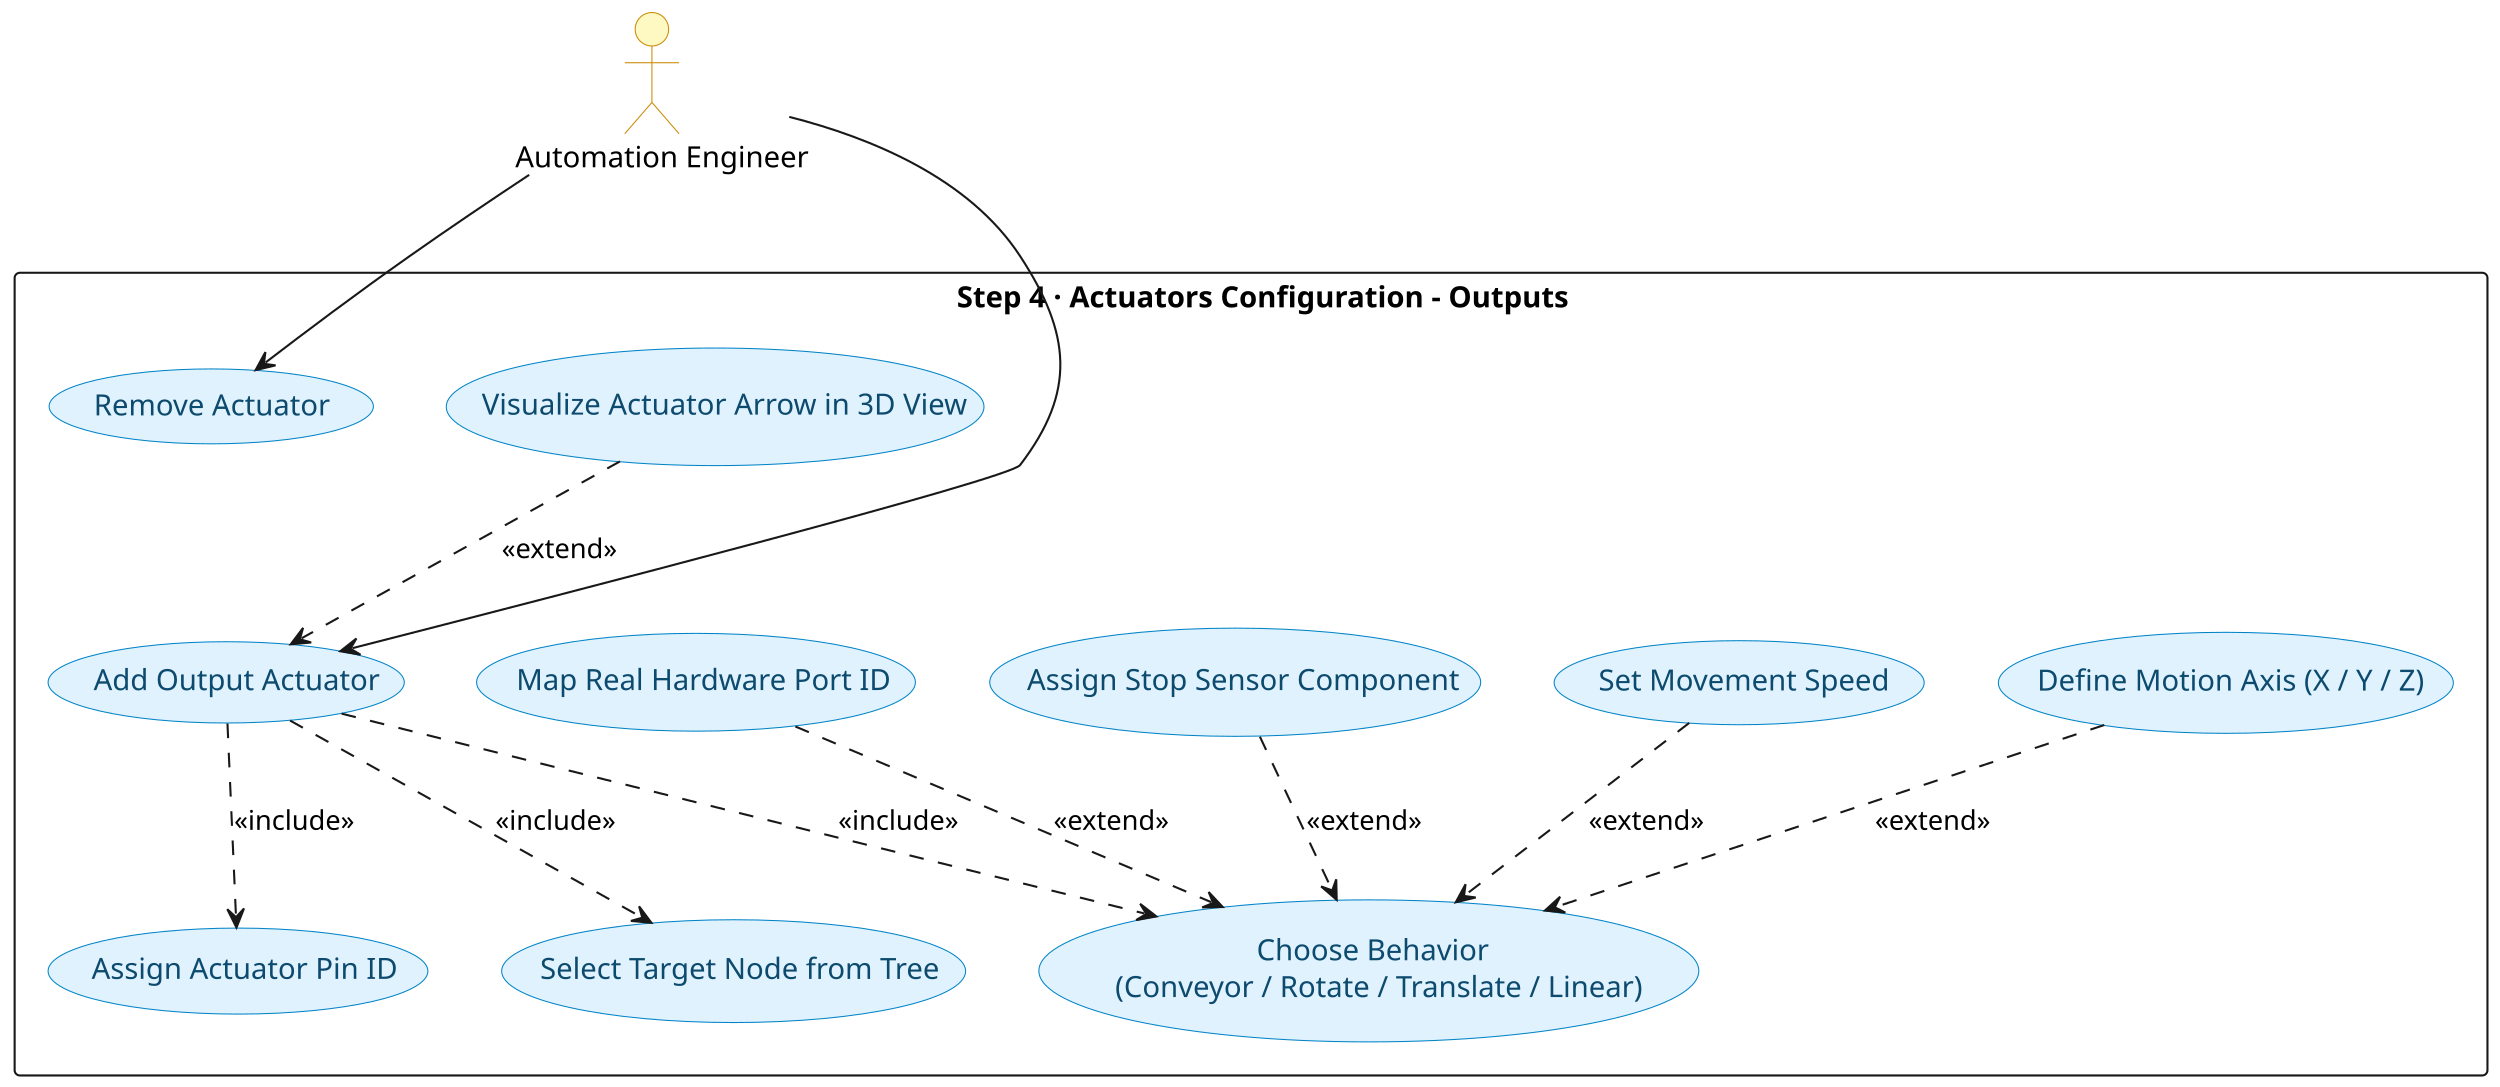
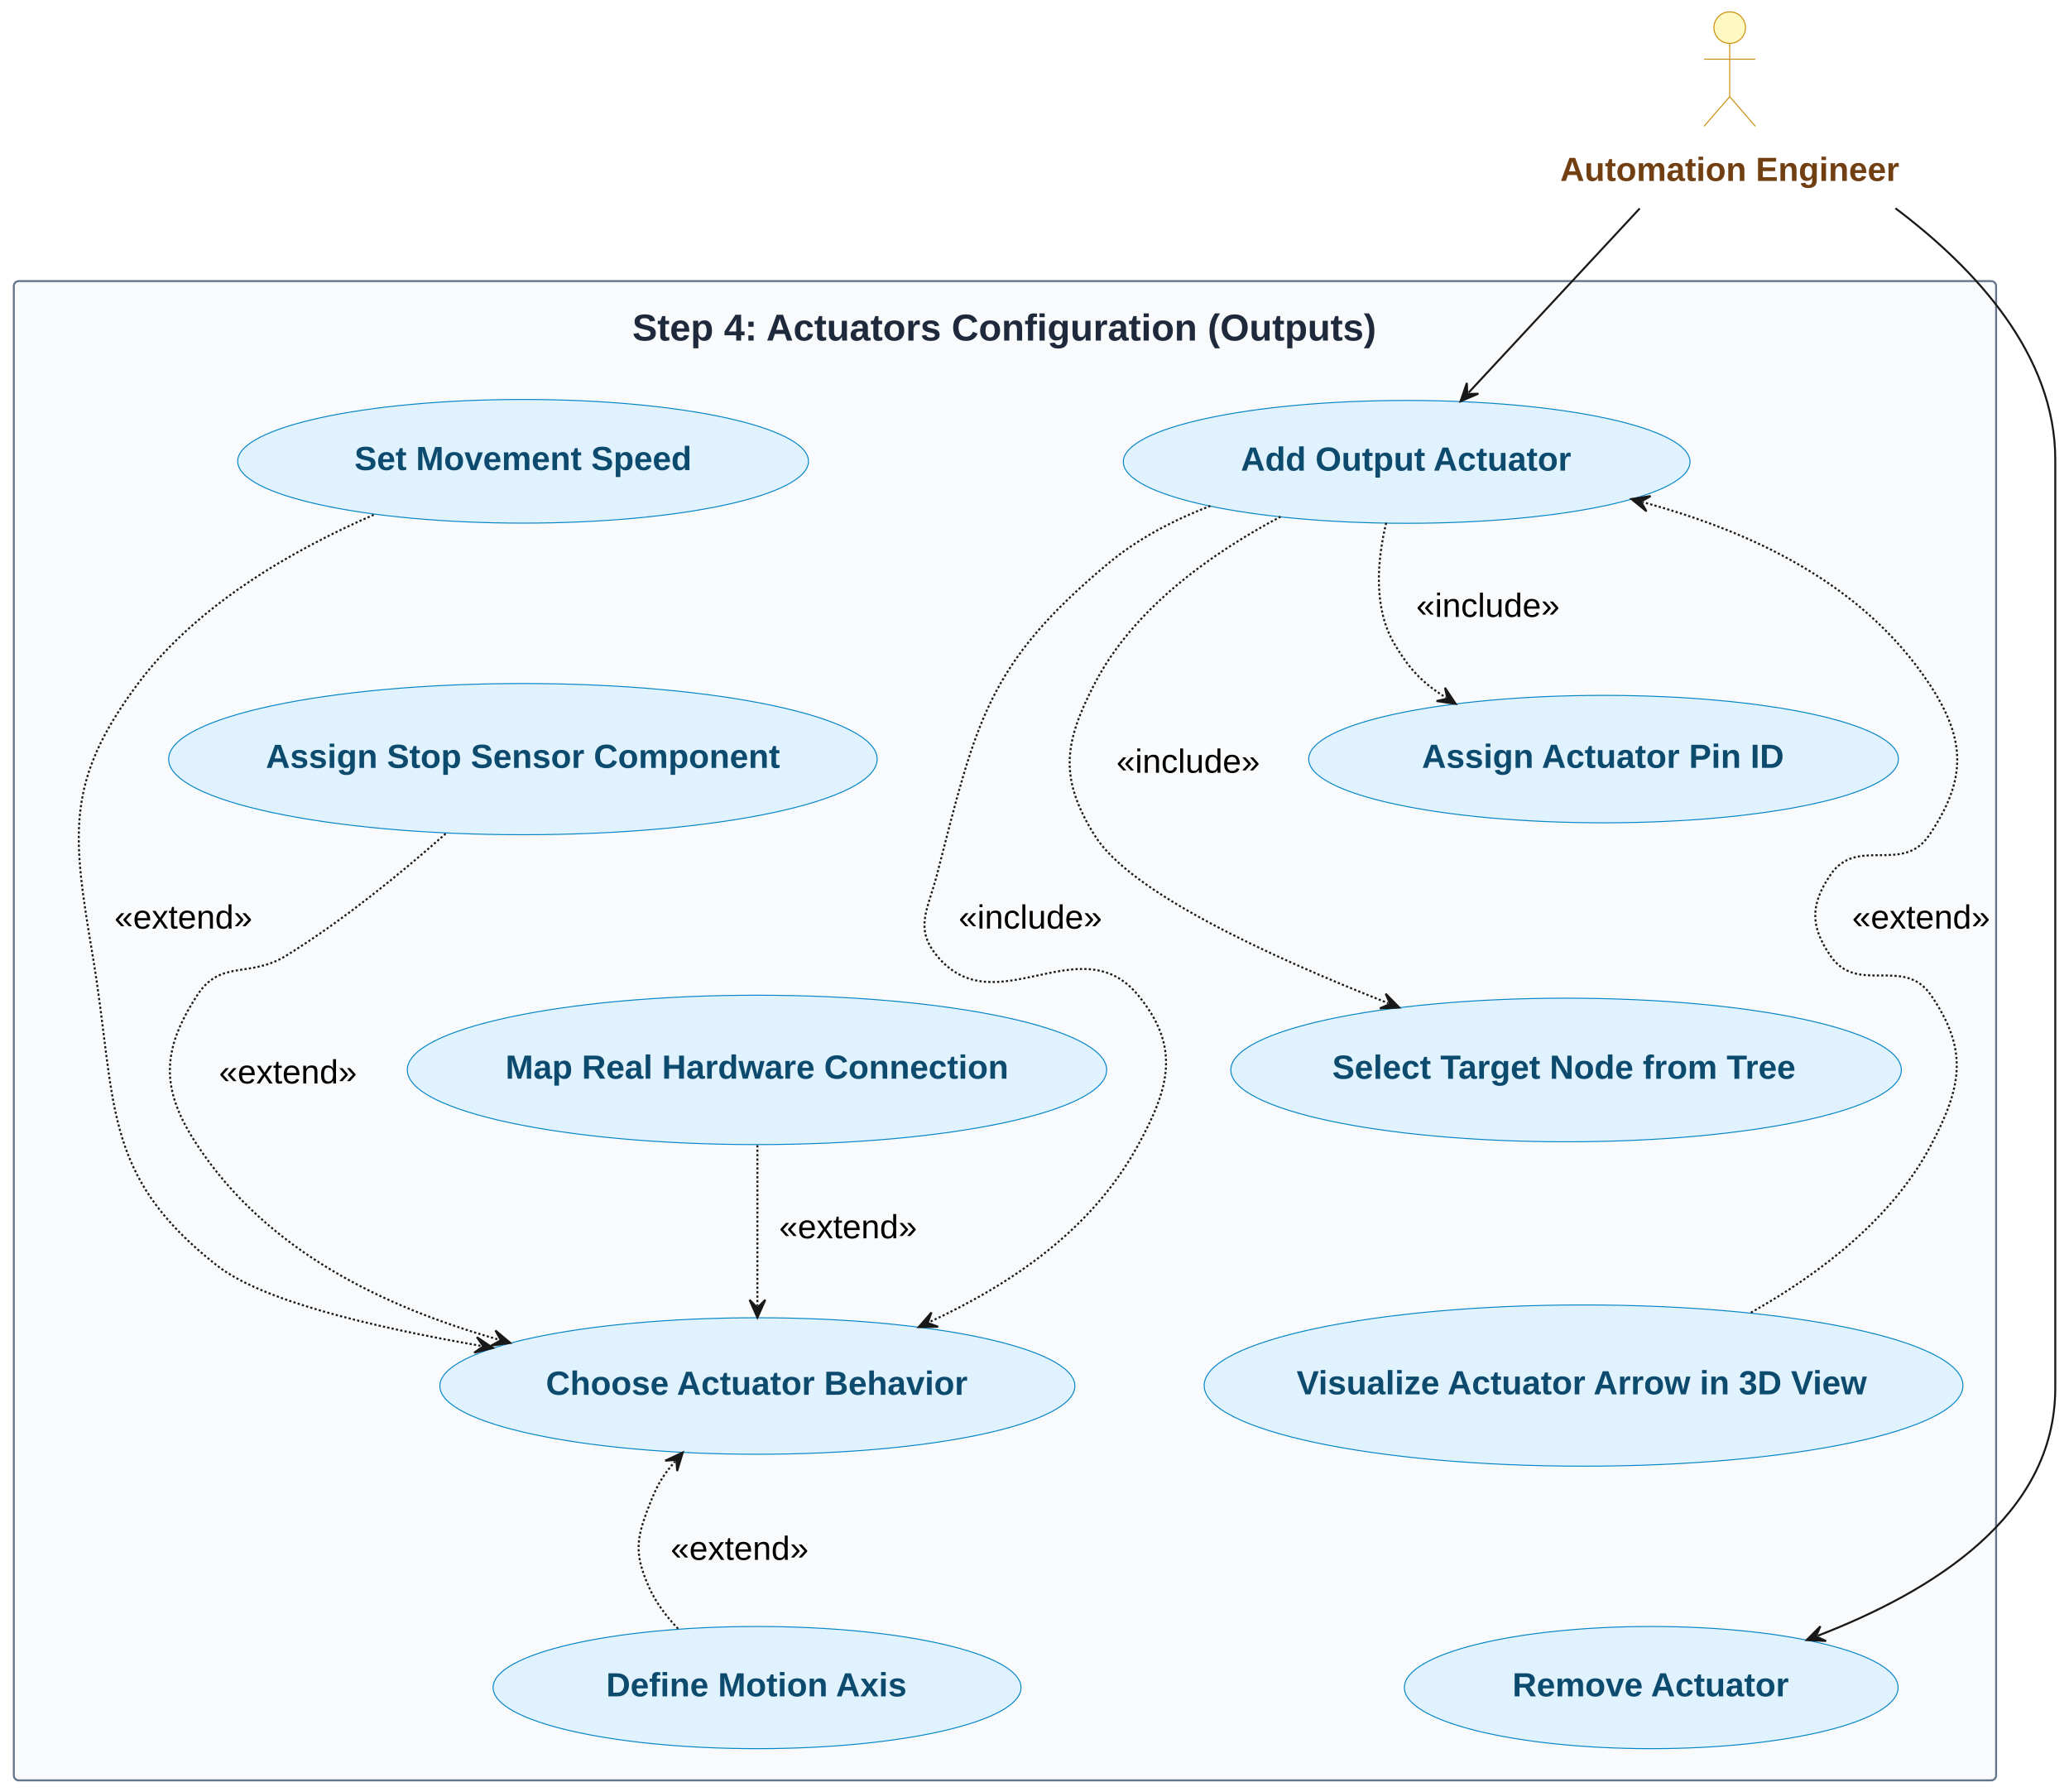
- <svg xmlns="http://www.w3.org/2000/svg" contentStyleType="text/css" height="520px" preserveAspectRatio="none" style="width:1196px;height:520px;background:#FFFFFF;" version="1.1" viewBox="0 0 1196 520" width="1196px" zoomAndPan="magnify">
+ <svg xmlns="http://www.w3.org/2000/svg" contentStyleType="text/css" height="5675px" preserveAspectRatio="none" style="width:6556px;height:5675px;background:#FFFFFF;" version="1.1" viewBox="0 0 6556 5675" width="6556.25px" zoomAndPan="magnify">
  <defs />
  <g>
-     <g id="cluster_Step 4 · Actuators Configuration - Outputs">
-       <rect fill="none" height="384" rx="2.5" ry="2.5" style="stroke:#181818;stroke-width:1.0;" width="1183" x="7" y="130.5" />
-       <text fill="#000000" font-family="sans-serif" font-size="14" font-weight="bold" lengthAdjust="spacing" textLength="281.545" x="457.728" y="147.033">Step 4 · Actuators Configuration - Outputs</text>
+     <g id="cluster_Step 4: Actuators Configuration (Outputs)">
+       <rect fill="#F8FAFC" height="4750" rx="15.625" ry="15.625" style="stroke:#64748B;stroke-width:6.25;" width="6281.25" x="43.75" y="890.625" />
+       <text fill="#1E293B" font-family="Arial" font-size="118.75" font-weight="bold" lengthAdjust="spacing" textLength="2361.664" x="2003.543" y="1078.954">Step 4: Actuators Configuration (Outputs)</text>
    </g>
    <g id="elem_UC4A">
-       <ellipse cx="108.208" cy="326.442" fill="#E0F2FE" rx="85.208" ry="19.442" style="stroke:#0284C7;stroke-width:0.5;" />
-       <text fill="#0C4A6E" font-family="sans-serif" font-size="14" lengthAdjust="spacing" textLength="126.855" x="44.781" y="330.17">Add Output Actuator</text>
+       <ellipse cx="4457.216" cy="1463.318" fill="#E0F2FE" rx="897.841" ry="194.568" style="stroke:#0284C7;stroke-width:3.125;" />
+       <text fill="#0C4A6E" font-family="Arial" font-size="106.25" font-weight="bold" lengthAdjust="spacing" textLength="1050.516" x="3931.958" y="1491.129">Add Output Actuator</text>
    </g>
    <g id="elem_UC4B">
-       <ellipse cx="113.856" cy="464.571" fill="#E0F2FE" rx="90.856" ry="20.571" style="stroke:#0284C7;stroke-width:0.5;" />
-       <text fill="#0C4A6E" font-family="sans-serif" font-size="14" lengthAdjust="spacing" textLength="140.061" x="43.826" y="468.3">Assign Actuator Pin ID</text>
+       <ellipse cx="5081.192" cy="2404.988" fill="#E0F2FE" rx="934.317" ry="201.863" style="stroke:#0284C7;stroke-width:3.125;" />
+       <text fill="#0C4A6E" font-family="Arial" font-size="106.25" font-weight="bold" lengthAdjust="spacing" textLength="1151.163" x="4505.611" y="2432.799">Assign Actuator Pin ID</text>
    </g>
    <g id="elem_UC4C">
-       <ellipse cx="350.975" cy="464.595" fill="#E0F2FE" rx="110.975" ry="24.595" style="stroke:#0284C7;stroke-width:0.5;" />
-       <text fill="#0C4A6E" font-family="sans-serif" font-size="14" lengthAdjust="spacing" textLength="185.185" x="258.382" y="468.324">Select Target Node from Tree</text>
+       <ellipse cx="4962.366" cy="3389.973" fill="#E0F2FE" rx="1062.366" ry="227.473" style="stroke:#0284C7;stroke-width:3.125;" />
+       <text fill="#0C4A6E" font-family="Arial" font-size="106.25" font-weight="bold" lengthAdjust="spacing" textLength="1482.001" x="4221.366" y="3417.784">Select Target Node from Tree</text>
    </g>
    <g id="elem_UC4D">
-       <ellipse cx="654.853" cy="464.471" fill="#E0F2FE" rx="157.853" ry="33.971" style="stroke:#0284C7;stroke-width:0.5;" />
-       <text fill="#0C4A6E" font-family="sans-serif" font-size="14" lengthAdjust="spacing" textLength="107.399" x="601.153" y="459.394">Choose Behavior</text>
-       <text fill="#0C4A6E" font-family="sans-serif" font-size="14" lengthAdjust="spacing" textLength="242.772" x="533.467" y="477.004">(Conveyor / Rotate / Translate / Linear)</text>
+       <ellipse cx="2399.859" cy="4391.222" fill="#E0F2FE" rx="1006.109" ry="216.222" style="stroke:#0284C7;stroke-width:3.125;" />
+       <text fill="#0C4A6E" font-family="Arial" font-size="106.25" font-weight="bold" lengthAdjust="spacing" textLength="1340.161" x="1729.778" y="4419.032">Choose Actuator Behavior</text>
    </g>
    <g id="elem_UC4E">
-       <ellipse cx="1064.838" cy="326.668" fill="#E0F2FE" rx="108.838" ry="24.168" style="stroke:#0284C7;stroke-width:0.5;" />
-       <text fill="#0C4A6E" font-family="sans-serif" font-size="14" lengthAdjust="spacing" textLength="180.496" x="974.59" y="330.396">Define Motion Axis (X / Y / Z)</text>
+       <ellipse cx="2398.879" cy="5346.656" fill="#E0F2FE" rx="836.379" ry="193.531" style="stroke:#0284C7;stroke-width:3.125;" />
+       <text fill="#0C4A6E" font-family="Arial" font-size="106.25" font-weight="bold" lengthAdjust="spacing" textLength="956.302" x="1920.728" y="5374.466">Define Motion Axis</text>
    </g>
    <g id="elem_UC4F">
-       <ellipse cx="832.019" cy="326.604" fill="#E0F2FE" rx="88.519" ry="20.104" style="stroke:#0284C7;stroke-width:0.5;" />
-       <text fill="#0C4A6E" font-family="sans-serif" font-size="14" lengthAdjust="spacing" textLength="134.634" x="764.702" y="330.332">Set Movement Speed</text>
+       <ellipse cx="1657.446" cy="1461.489" fill="#E0F2FE" rx="904.321" ry="195.864" style="stroke:#0284C7;stroke-width:3.125;" />
+       <text fill="#0C4A6E" font-family="Arial" font-size="106.25" font-weight="bold" lengthAdjust="spacing" textLength="1068.674" x="1123.11" y="1489.3">Set Movement Speed</text>
    </g>
    <g id="elem_UC4G">
-       <ellipse cx="590.921" cy="326.384" fill="#E0F2FE" rx="117.421" ry="25.884" style="stroke:#0284C7;stroke-width:0.5;" />
-       <text fill="#0C4A6E" font-family="sans-serif" font-size="14" lengthAdjust="spacing" textLength="199.227" x="491.308" y="330.113">Assign Stop Sensor Component</text>
+       <ellipse cx="1656.927" cy="2405.135" fill="#E0F2FE" rx="1122.552" ry="239.51" style="stroke:#0284C7;stroke-width:3.125;" />
+       <text fill="#0C4A6E" font-family="Arial" font-size="106.25" font-weight="bold" lengthAdjust="spacing" textLength="1629.236" x="842.309" y="2432.946">Assign Stop Sensor Component</text>
    </g>
    <g id="elem_UC4H">
-       <ellipse cx="332.969" cy="326.394" fill="#E0F2FE" rx="104.969" ry="23.394" style="stroke:#0284C7;stroke-width:0.5;" />
-       <text fill="#0C4A6E" font-family="sans-serif" font-size="14" lengthAdjust="spacing" textLength="171.951" x="246.993" y="330.122">Map Real Hardware Port ID</text>
+       <ellipse cx="2398.649" cy="3389.73" fill="#E0F2FE" rx="1108.024" ry="236.605" style="stroke:#0284C7;stroke-width:3.125;" />
+       <text fill="#0C4A6E" font-family="Arial" font-size="106.25" font-weight="bold" lengthAdjust="spacing" textLength="1594.061" x="1601.618" y="3417.54">Map Real Hardware Connection</text>
    </g>
    <g id="elem_UC4I">
-       <ellipse cx="342.121" cy="194.624" fill="#E0F2FE" rx="128.621" ry="28.124" style="stroke:#0284C7;stroke-width:0.5;" />
-       <text fill="#0C4A6E" font-family="sans-serif" font-size="14" lengthAdjust="spacing" textLength="223.31" x="230.466" y="198.353">Visualize Actuator Arrow in 3D View</text>
+       <ellipse cx="5017.774" cy="4389.805" fill="#E0F2FE" rx="1202.149" ry="255.43" style="stroke:#0284C7;stroke-width:3.125;" />
+       <text fill="#0C4A6E" font-family="Arial" font-size="106.25" font-weight="bold" lengthAdjust="spacing" textLength="1818.494" x="4108.527" y="4417.615">Visualize Actuator Arrow in 3D View</text>
    </g>
    <g id="elem_UC4J">
-       <ellipse cx="101.068" cy="194.414" fill="#E0F2FE" rx="77.568" ry="17.914" style="stroke:#0284C7;stroke-width:0.5;" />
-       <text fill="#0C4A6E" font-family="sans-serif" font-size="14" lengthAdjust="spacing" textLength="108.158" x="44.869" y="198.721">Remove Actuator</text>
+       <ellipse cx="5232.232" cy="5346.656" fill="#E0F2FE" rx="782.232" ry="193.531" style="stroke:#0284C7;stroke-width:3.125;" />
+       <text fill="#0C4A6E" font-family="Arial" font-size="106.25" font-weight="bold" lengthAdjust="spacing" textLength="879.727" x="4792.369" y="5374.466">Remove Actuator</text>
    </g>
    <g id="elem_Eng">
-       <ellipse cx="311.875" cy="14" fill="#FEF9C3" rx="8" ry="8" style="stroke:#CA8A04;stroke-width:0.5;" />
-       <path d="M311.875,22 L311.875,49 M298.875,30 L324.875,30 M311.875,49 L298.875,64 M311.875,49 L324.875,64 " fill="none" style="stroke:#CA8A04;stroke-width:0.5;" />
-       <text fill="#000000" font-family="sans-serif" font-size="14" lengthAdjust="spacing" textLength="130.751" x="246.5" y="80.033">Automation Engineer</text>
+       <ellipse cx="5480.914" cy="87.5" fill="#FEF9C3" rx="50" ry="50" style="stroke:#CA8A04;stroke-width:3.125;" />
+       <path d="M5480.914,137.5 L5480.914,306.25 M5399.664,187.5 L5562.164,187.5 M5480.914,306.25 L5399.664,400 M5480.914,306.25 L5562.164,400 " fill="none" style="stroke:#CA8A04;stroke-width:3.125;" />
+       <text fill="#713F12" font-family="Arial" font-size="106.25" font-weight="bold" lengthAdjust="spacing" textLength="1074.329" x="4943.75" y="573.274">Automation Engineer</text>
    </g>
    <g id="link_UC4A_UC4B">
-       <path d="M108.82,346.13 C109.95,371.73 111.717,411.616 112.867,437.786 " fill="none" id="UC4A-to-UC4B" style="stroke:#181818;stroke-width:1.0;stroke-dasharray:7.0,7.0;" />
-       <polygon fill="#181818" points="113.13,443.78,116.731,434.613,112.91,438.785,108.739,434.964,113.13,443.78" style="stroke:#181818;stroke-width:1.0;" />
-       <text fill="#000000" font-family="sans-serif" font-size="13" lengthAdjust="spacing" textLength="55.656" x="112" y="396.995">«include»</text>
+       <path d="M4392.375,1656.562 C4364,1774.75 4350.562,1926.062 4418.75,2040.625 C4465.25,2118.75 4503.717,2160.9 4581.092,2210.025 " fill="none" id="UC4A-to-UC4B-1" style="stroke:#181818;stroke-width:6.25;stroke-dasharray:7.0,7.0;" />
+       <polygon fill="#181818" points="4612.75,2230.125,4578.662,2178.87,4586.368,2213.375,4551.863,2221.081,4612.75,2230.125" style="stroke:#181818;stroke-width:6.25;" />
+       <text fill="#000000" font-family="Arial" font-size="106.25" lengthAdjust="spacing" textLength="454.883" x="4487.5" y="1954.524">«include»</text>
+     </g>
+     <g id="link_UC4E_UC4D">
+       <path d="M2148.625,5160.188 C2111.062,5121.188 2077.812,5076.812 2056.25,5028.125 C2010.188,4924 2014.938,4878 2056.25,4771.875 C2080.25,4710.125 2095.182,4680.761 2138.995,4630.011 " fill="none" id="UC4E-to-UC4D" style="stroke:#181818;stroke-width:6.25;stroke-dasharray:7.0,7.0;" />
+       <polygon fill="#181818" points="2163.5,4601.625,2107.818,4627.867,2143.079,4625.28,2145.666,4660.54,2163.5,4601.625" style="stroke:#181818;stroke-width:6.25;" />
+       <text fill="#000000" font-family="Arial" font-size="106.25" lengthAdjust="spacing" textLength="437.192" x="2125" y="4942.024">«extend»</text>
    </g>
    <g id="link_UC4A_UC4C">
-       <path d="M138.78,344.72 C182.71,369.31 258.174,411.55 306.404,438.54 " fill="none" id="UC4A-to-UC4C" style="stroke:#181818;stroke-width:1.0;stroke-dasharray:7.0,7.0;" />
-       <polygon fill="#181818" points="311.64,441.47,305.74,433.584,307.277,439.028,301.833,440.565,311.64,441.47" style="stroke:#181818;stroke-width:1.0;" />
-       <text fill="#000000" font-family="sans-serif" font-size="13" lengthAdjust="spacing" textLength="55.656" x="237" y="396.995">«include»</text>
+       <path d="M4057.688,1637 C3841.125,1751.562 3592.812,1926.25 3468.75,2165.625 C3370.312,2355.5 3355.875,2465.188 3468.75,2646.875 C3580.188,2826.188 4015.492,3027.112 4398.992,3178.424 " fill="none" id="UC4A-to-UC4C" style="stroke:#181818;stroke-width:6.25;stroke-dasharray:7.0,7.0;" />
+       <polygon fill="#181818" points="4433.875,3192.188,4390.726,3148.287,4404.806,3180.718,4372.375,3194.798,4433.875,3192.188" style="stroke:#181818;stroke-width:6.25;" />
+       <text fill="#000000" font-family="Arial" font-size="106.25" lengthAdjust="spacing" textLength="454.883" x="3537.5" y="2448.274">«include»</text>
    </g>
    <g id="link_UC4A_UC4D">
-       <path d="M163.42,341.4 C222.15,356.13 317.59,380.02 400,400.5 C450.45,413.04 500.715,425.462 547.405,436.991 " fill="none" id="UC4A-to-UC4D" style="stroke:#181818;stroke-width:1.0;stroke-dasharray:7.0,7.0;" />
-       <polygon fill="#181818" points="553.23,438.43,545.452,432.389,548.376,437.231,543.534,440.156,553.23,438.43" style="stroke:#181818;stroke-width:1.0;" />
-       <text fill="#000000" font-family="sans-serif" font-size="13" lengthAdjust="spacing" textLength="55.656" x="401" y="396.995">«include»</text>
-     </g>
-     <g id="link_UC4E_UC4D">
-       <path d="M1006.69,346.84 C936.72,370.05 824.565,407.25 744.765,433.73 " fill="none" id="UC4E-to-UC4D" style="stroke:#181818;stroke-width:1.0;stroke-dasharray:7.0,7.0;" />
-       <polygon fill="#181818" points="739.07,435.62,748.872,436.582,743.816,434.045,746.352,428.989,739.07,435.62" style="stroke:#181818;stroke-width:1.0;" />
-       <text fill="#000000" font-family="sans-serif" font-size="13" lengthAdjust="spacing" textLength="53.492" x="897" y="396.995">«extend»</text>
+       <path d="M3835.125,1602.875 C3719.625,1647.375 3606.062,1706.375 3512.5,1784.375 C3127.75,2105.25 3093.5,2286.625 2968.75,2771.875 C2940.375,2882.188 2896.375,2940.188 2968.75,3028.125 C3152.25,3251.062 3422.75,2930.188 3606.25,3153.125 C3740.375,3316.125 3707.438,3442.875 3606.25,3628.125 C3458.688,3898.188 3203.381,4068.632 2945.069,4188.694 " fill="none" id="UC4A-to-UC4D" style="stroke:#181818;stroke-width:6.25;stroke-dasharray:7.0,7.0;" />
+       <polygon fill="#181818" points="2911.062,4204.5,2972.609,4203.462,2939.401,4191.328,2951.535,4158.12,2911.062,4204.5" style="stroke:#181818;stroke-width:6.25;" />
+       <text fill="#000000" font-family="Arial" font-size="106.25" lengthAdjust="spacing" textLength="454.883" x="3037.5" y="2942.024">«include»</text>
    </g>
    <g id="link_UC4F_UC4D">
-       <path d="M808.13,345.84 C779.54,367.81 735.918,401.325 701.178,428.015 " fill="none" id="UC4F-to-UC4D" style="stroke:#181818;stroke-width:1.0;stroke-dasharray:7.0,7.0;" />
-       <polygon fill="#181818" points="696.42,431.67,705.994,429.359,700.385,428.624,701.12,423.015,696.42,431.67" style="stroke:#181818;stroke-width:1.0;" />
-       <text fill="#000000" font-family="sans-serif" font-size="13" lengthAdjust="spacing" textLength="53.492" x="760" y="396.995">«extend»</text>
+       <path d="M1184,1631.125 C926.625,1742.938 623.625,1916.75 437.5,2165.625 C204.75,2476.875 229.688,2644.812 293.75,3028.125 C371.188,3491.625 317.625,3719.562 687.5,4009.375 C828.25,4119.688 1163.619,4201.251 1525.244,4264.251 " fill="none" id="UC4F-to-UC4D" style="stroke:#181818;stroke-width:6.25;stroke-dasharray:7.0,7.0;" />
+       <polygon fill="#181818" points="1562.188,4270.688,1511.063,4236.404,1531.401,4265.324,1502.481,4285.662,1562.188,4270.688" style="stroke:#181818;stroke-width:6.25;" />
+       <text fill="#000000" font-family="Arial" font-size="106.25" lengthAdjust="spacing" textLength="437.192" x="362.5" y="2942.024">«extend»</text>
    </g>
    <g id="link_UC4G_UC4D">
-       <path d="M602.74,352.44 C613.06,374.38 625.607,401.03 636.917,425.08 " fill="none" id="UC4G-to-UC4D" style="stroke:#181818;stroke-width:1.0;stroke-dasharray:7.0,7.0;" />
-       <polygon fill="#181818" points="639.47,430.51,639.26,420.663,637.342,425.985,632.02,424.068,639.47,430.51" style="stroke:#181818;stroke-width:1.0;" />
-       <text fill="#000000" font-family="sans-serif" font-size="13" lengthAdjust="spacing" textLength="53.492" x="625" y="396.995">«extend»</text>
+       <path d="M1412.188,2641.312 C1271.375,2765.812 1086.875,2916.688 906.25,3028.125 C789.812,3099.938 699.562,3038.438 625,3153.125 C509.938,3330.125 508.625,3452 625,3628.125 C846.625,3963.438 1214.429,4140.31 1580.991,4244.498 " fill="none" id="UC4G-to-UC4D" style="stroke:#181818;stroke-width:6.25;stroke-dasharray:7.0,7.0;" />
+       <polygon fill="#181818" points="1617.062,4254.75,1569.791,4215.324,1587.003,4246.206,1556.121,4263.419,1617.062,4254.75" style="stroke:#181818;stroke-width:6.25;" />
+       <text fill="#000000" font-family="Arial" font-size="106.25" lengthAdjust="spacing" textLength="437.192" x="693.75" y="3432.649">«extend»</text>
    </g>
    <g id="link_UC4H_UC4D">
-       <path d="M380.51,347.57 C434.48,370.36 517.543,405.445 579.433,431.586 " fill="none" id="UC4H-to-UC4D" style="stroke:#181818;stroke-width:1.0;stroke-dasharray:7.0,7.0;" />
-       <polygon fill="#181818" points="584.96,433.92,578.226,426.733,580.354,431.975,575.113,434.103,584.96,433.92" style="stroke:#181818;stroke-width:1.0;" />
-       <text fill="#000000" font-family="sans-serif" font-size="13" lengthAdjust="spacing" textLength="53.492" x="504" y="396.995">«extend»</text>
+       <path d="M2400,3628.375 C2400,3793.75 2400,3976.812 2400,4137 " fill="none" id="UC4H-to-UC4D" style="stroke:#181818;stroke-width:6.25;stroke-dasharray:7.0,7.0;" />
+       <polygon fill="#181818" points="2400,4174.5,2425,4118.25,2400,4143.25,2375,4118.25,2400,4174.5" style="stroke:#181818;stroke-width:6.25;" />
+       <text fill="#000000" font-family="Arial" font-size="106.25" lengthAdjust="spacing" textLength="437.192" x="2468.75" y="3923.274">«extend»</text>
    </g>
    <g id="link_UC4I_UC4A">
-       <path d="M296.6,220.72 C250.22,246.49 184.685,282.896 144.315,305.326 " fill="none" id="UC4I-to-UC4A" style="stroke:#181818;stroke-width:1.0;stroke-dasharray:7.0,7.0;" />
-       <polygon fill="#181818" points="139.07,308.24,148.88,307.365,143.441,305.812,144.994,300.372,139.07,308.24" style="stroke:#181818;stroke-width:1.0;" />
-       <text fill="#000000" font-family="sans-serif" font-size="13" lengthAdjust="spacing" textLength="53.492" x="240" y="266.995">«extend»</text>
+       <path d="M5548,4158.688 C5766.188,4035.938 5996.312,3860.938 6118.75,3628.125 C6217.062,3441.312 6237.688,3327.562 6118.75,3153.125 C6033,3027.438 5885.75,3153.812 5800,3028.125 C5735.812,2934.062 5736.125,2866.188 5800,2771.875 C5883.875,2648 6028.625,2770.75 6112.5,2646.875 C6232.438,2469.75 6230.812,2343.812 6112.5,2165.625 C5901.938,1848.562 5552.119,1685.294 5205.681,1590.919 " fill="none" id="UC4I-to-UC4A" style="stroke:#181818;stroke-width:6.25;stroke-dasharray:7.0,7.0;" />
+       <polygon fill="#181818" points="5169.5,1581.062,5217.201,1619.968,5199.651,1589.276,5230.343,1571.726,5169.5,1581.062" style="stroke:#181818;stroke-width:6.25;" />
+       <text fill="#000000" font-family="Arial" font-size="106.25" lengthAdjust="spacing" textLength="437.192" x="5868.75" y="2942.024">«extend»</text>
    </g>
    <g id="link_Eng_UC4A">
-       <path d="M377.59,55.92 C416.81,65.9 463.63,85.24 488,122.5 C512.33,159.7 515.01,187.2 488,222.5 C482.96,229.09 272.593,283.494 168.593,310.074 " fill="none" id="Eng-to-UC4A" style="stroke:#181818;stroke-width:1.0;" />
-       <polygon fill="#181818" points="162.78,311.56,172.49,313.207,167.624,310.322,170.509,305.456,162.78,311.56" style="stroke:#181818;stroke-width:1.0;" />
+       <path d="M5195.75,660.438 C5013.312,856.75 4808.274,1077.402 4653.524,1243.965 " fill="none" id="Eng-to-UC4A" style="stroke:#181818;stroke-width:6.25;" />
+       <polygon fill="#181818" points="4628,1271.438,4684.602,1247.245,4649.27,1248.543,4647.971,1213.212,4628,1271.438" style="stroke:#181818;stroke-width:6.25;" />
    </g>
    <g id="link_Eng_UC4J">
-       <path d="M253.15,83.65 C234.71,95.85 214.38,109.55 196,122.5 C170.25,140.65 146.113,158.812 127.023,173.432 " fill="none" id="Eng-to-UC4J" style="stroke:#181818;stroke-width:1.0;" />
-       <polygon fill="#181818" points="122.26,177.08,131.837,174.784,126.23,174.04,126.973,168.432,122.26,177.08" style="stroke:#181818;stroke-width:1.0;" />
+       <path d="M6005.938,659.812 C6260.688,851.375 6512.5,1124.625 6512.5,1456.25 C6512.5,1456.25 6512.5,1456.25 6512.5,4396.875 C6512.5,4805.062 6120.661,5042.906 5759.786,5182.531 " fill="none" id="Eng-to-UC4J" style="stroke:#181818;stroke-width:6.25;" />
+       <polygon fill="#181818" points="5724.812,5196.062,5786.294,5199.081,5753.957,5184.786,5768.252,5152.45,5724.812,5196.062" style="stroke:#181818;stroke-width:6.25;" />
    </g>
  </g>
</svg>
